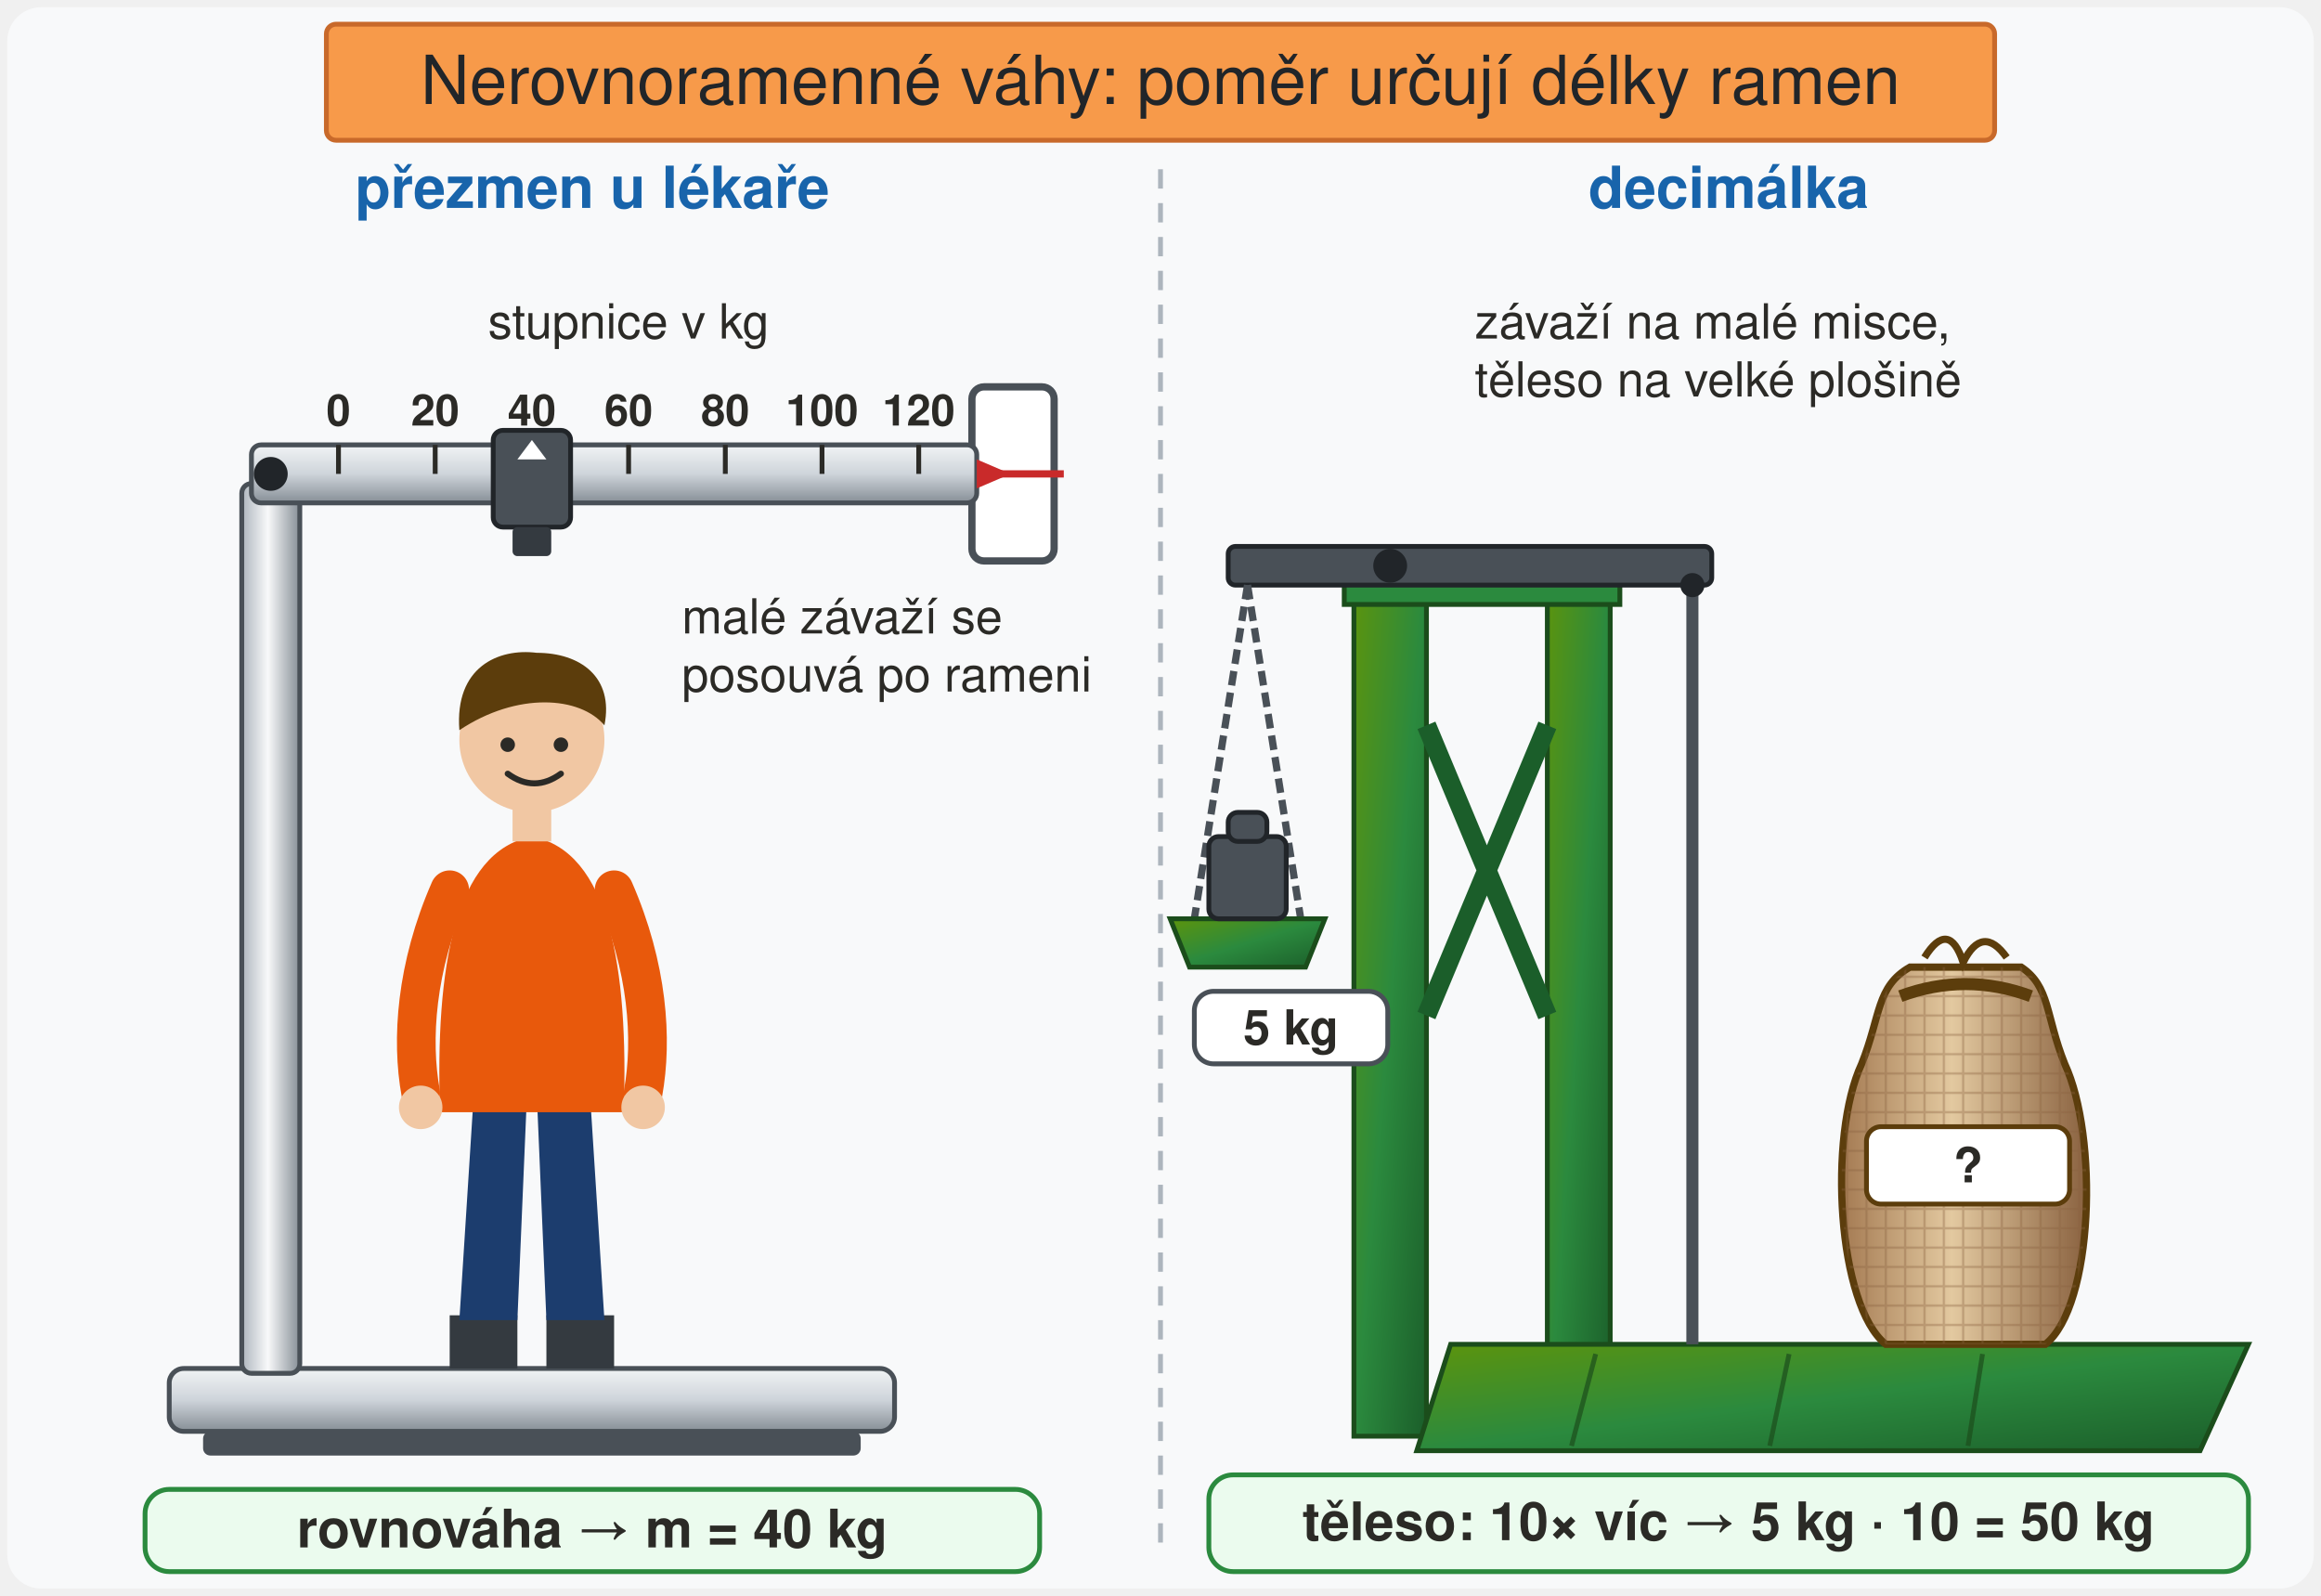
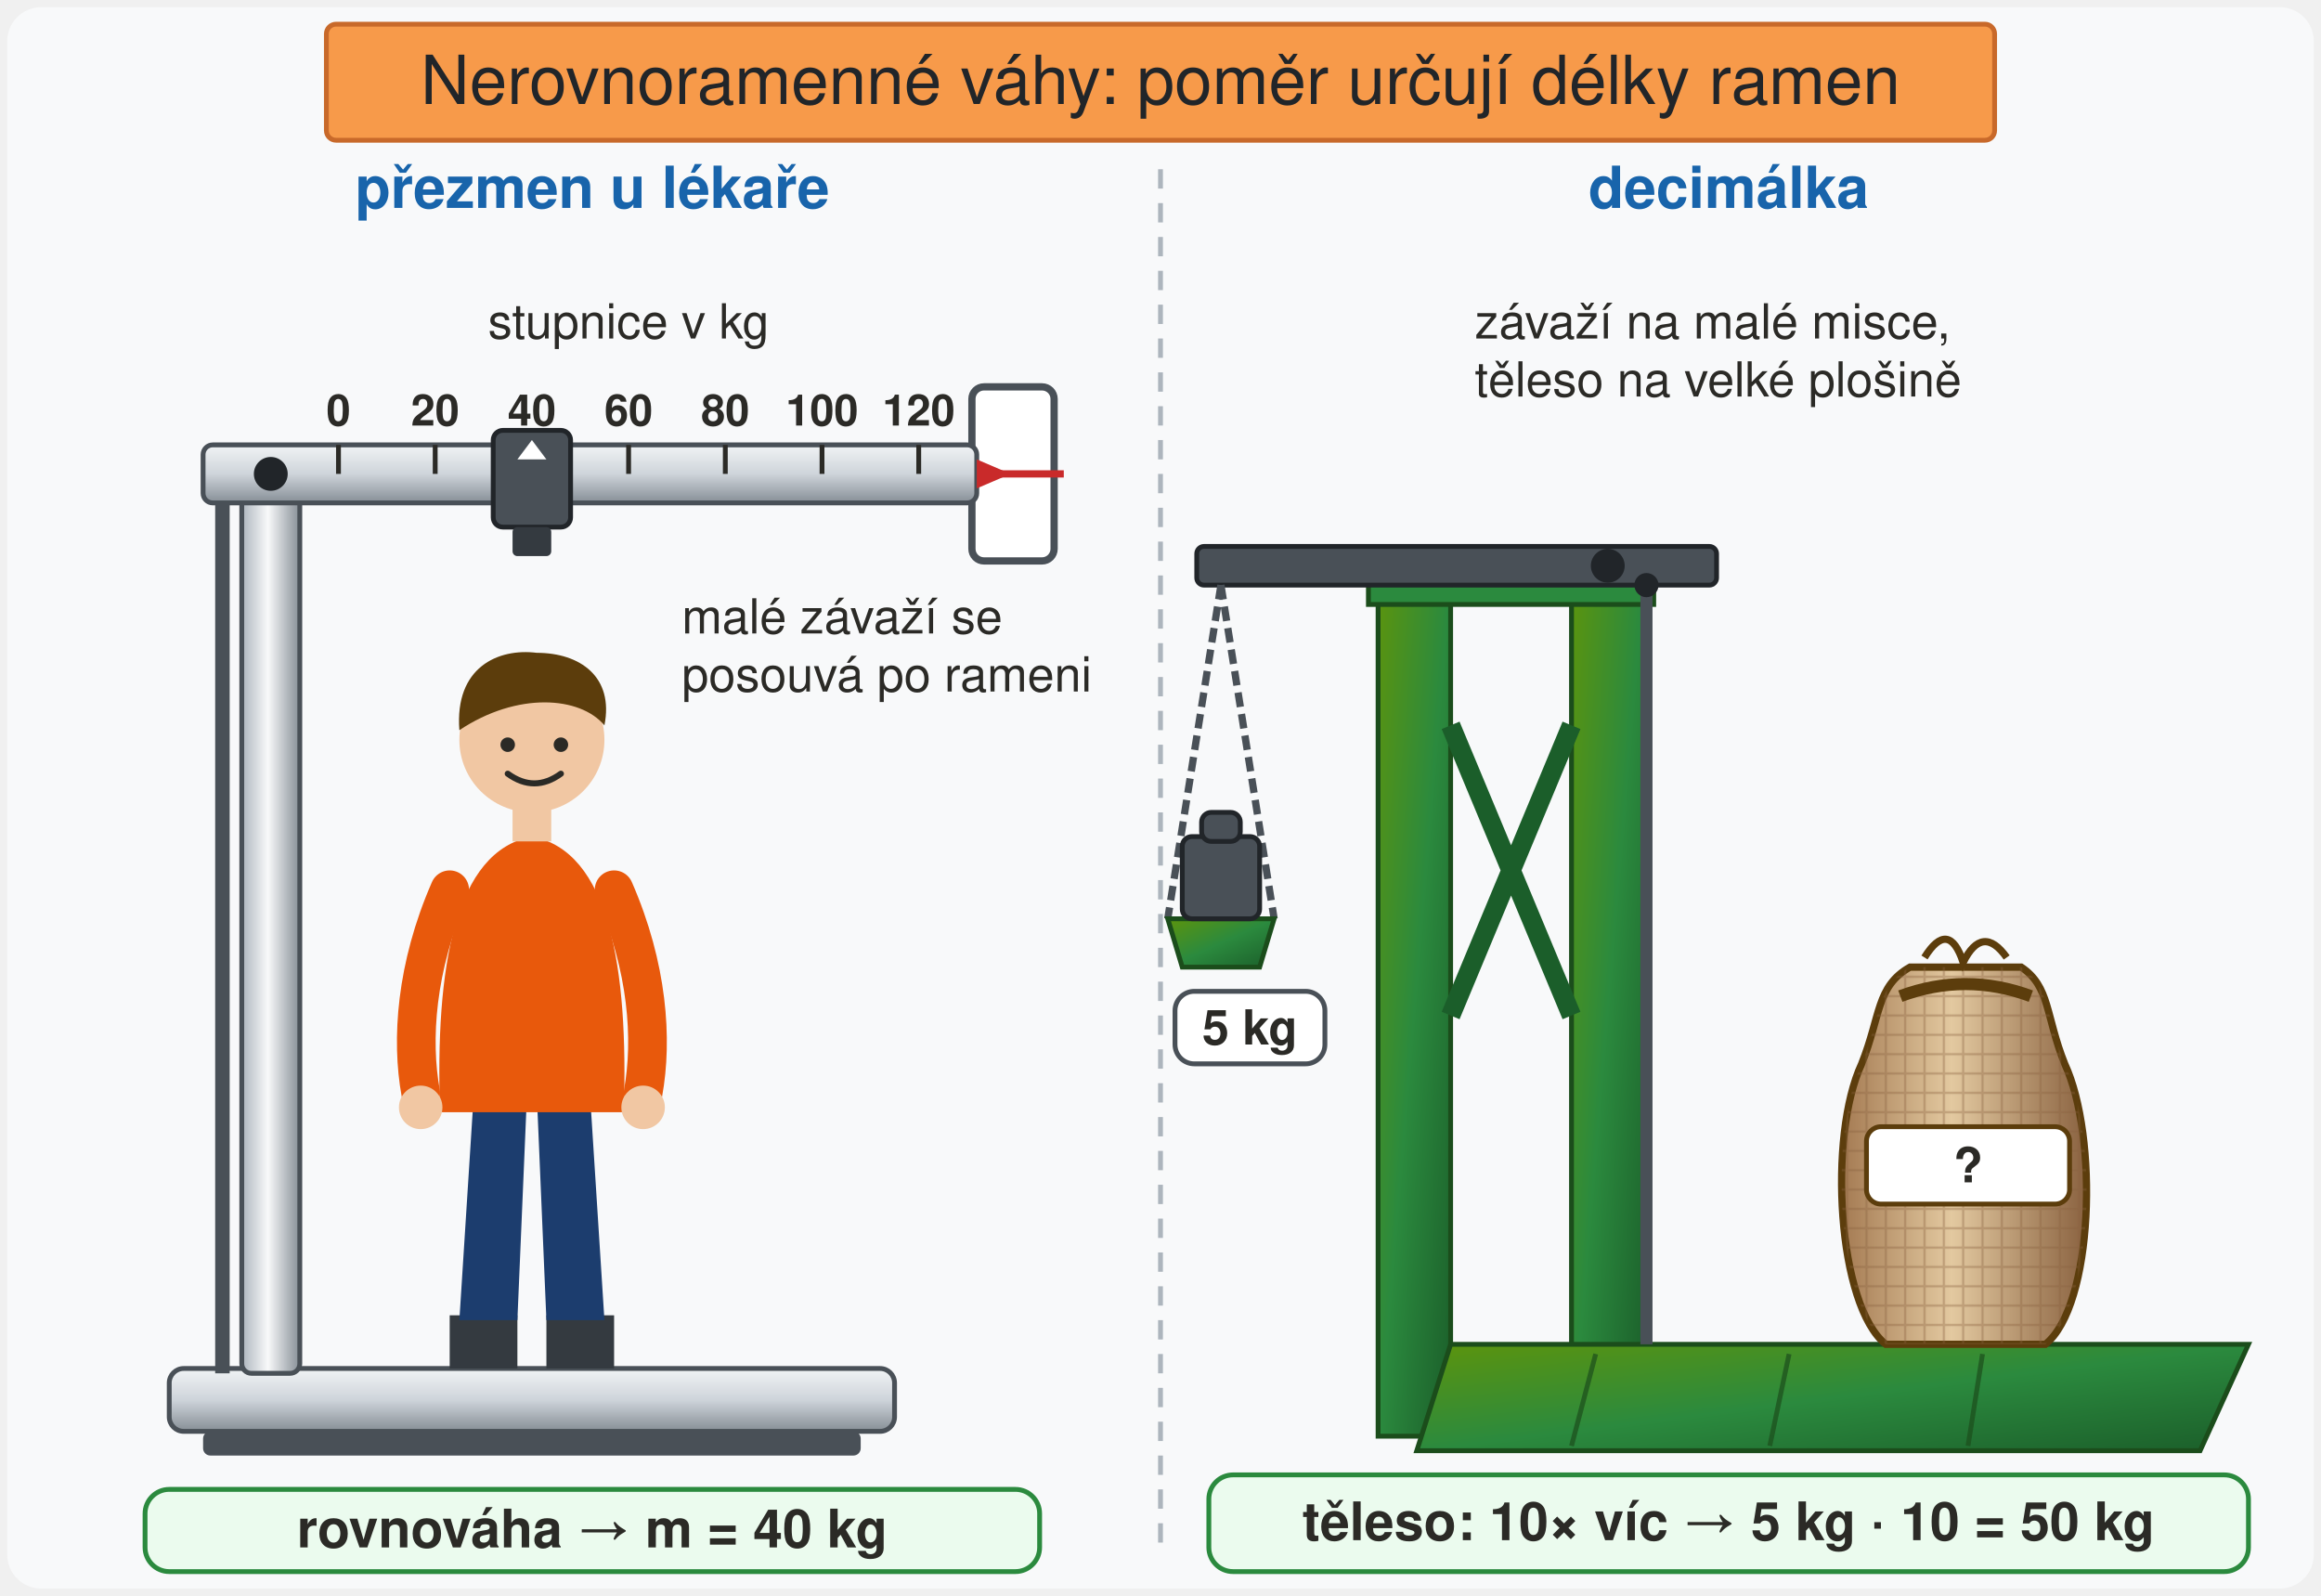
<svg xmlns="http://www.w3.org/2000/svg" xml:space="preserve" viewBox="0 0 960 660" font-family="'Segoe UI', Helvetica, Arial, sans-serif" role="img" aria-label="Nerovnoramenné váhy. Vlevo přezmen u lékaře: žák stojí na plošině, po rameni se stupnicí 0 až 120 kg se posouvá malé závaží. Konec ramene je nejdřív nahoře, když závaží dojede ke 40 kg, rameno se srovná: rovnováha, m = 40 kg. Vpravo zelená dřevěná decimálka: na velké plošině leží pytel brambor, na malé misce na konci ramene závaží 5 kg. Těleso má 10krát větší hmotnost než závaží: 5 kg krát 10 = 50 kg.">
  <style>
/* Přezmen (10 s, smyčka). Bez animace (prefers-reduced-motion) zůstává koncový stav z atributů: závaží na 40 kg, rameno vodorovně. */
.rameno { transform-box: view-box; transform-origin: 112px 196px; animation: rameno 10s infinite; }
.jezdec { animation: jezdec 10s infinite; }
.vysl4 { animation: vysl4 10s infinite; }
@keyframes rameno { 0%, 42% { transform: rotate(-5deg); } 50%, 90% { transform: rotate(0deg); } 96%, 100% { transform: rotate(-5deg); } }
@keyframes jezdec { 0%, 8% { transform: translateX(-80px); } 46%, 90% { transform: translateX(0px); } 96%, 100% { transform: translateX(-80px); } }
@keyframes vysl4 { 0%, 50% { opacity: 0; } 53%, 90% { opacity: 1; } 92%, 100% { opacity: 0; } }
@media (prefers-reduced-motion: reduce) { .rameno, .jezdec, .vysl4 { animation: none; } }
</style>
  <defs>
    <linearGradient id="kov04" x1="0" y1="0" x2="0" y2="1">
      <stop offset="0" stop-color="#f1f3f5" />
      <stop offset="0.5" stop-color="#ced4da" />
      <stop offset="1" stop-color="#868e96" />
    </linearGradient>
    <linearGradient id="kovH04" x1="0" y1="0" x2="1" y2="0">
      <stop offset="0" stop-color="#adb5bd" />
      <stop offset="0.45" stop-color="#f8f9fa" />
      <stop offset="1" stop-color="#868e96" />
    </linearGradient>
    <linearGradient id="zel04" x1="0" y1="0" x2="1" y2="1">
      <stop offset="0" stop-color="#5c940d" />
      <stop offset="0.5" stop-color="#2b8a3e" />
      <stop offset="1" stop-color="#1b5e2a" />
    </linearGradient>
    <linearGradient id="pytel04" x1="0" y1="0" x2="1" y2="0">
      <stop offset="0" stop-color="#a47a52" />
      <stop offset="0.45" stop-color="#e3c9a0" />
      <stop offset="1" stop-color="#8a6240" />
    </linearGradient>
    <pattern id="juta04" width="8" height="8" patternUnits="userSpaceOnUse">
      <path d="M0,4 L8,4 M4,0 L4,8" stroke="#8a6240" stroke-width="1" opacity="0.35" />
    </pattern>
  </defs>
  <rect x="3" y="3" width="954" height="654" rx="14" fill="#f8f9fa" />
  <rect x="135" y="10" width="690" height="48" rx="4" fill="#f79a4a" stroke="#c8692a" stroke-width="2" />
  <text x="480" y="43" font-size="28" fill="#212529" text-anchor="middle">Nerovnoramenné váhy: poměr určují délky ramen</text>
  <line x1="480" y1="70" x2="480" y2="640" stroke="#adb5bd" stroke-width="2" stroke-dasharray="8 6" />
  <text x="245" y="86" font-size="24" font-weight="bold" fill="#1864ab" text-anchor="middle">přezmen u lékaře</text>
  <text x="715" y="86" font-size="24" font-weight="bold" fill="#1864ab" text-anchor="middle">decimálka</text>
  <rect x="70" y="566" width="300" height="26" rx="6" fill="url(#kov04)" stroke="#495057" stroke-width="2" />
  <rect x="84" y="592" width="272" height="10" rx="3" fill="#495057" />
  <rect x="100" y="200" width="24" height="368" rx="4" fill="url(#kovH04)" stroke="#495057" stroke-width="2" />
  <rect x="402" y="160" width="34" height="72" rx="5" fill="#ffffff" stroke="#495057" stroke-width="3" />
  <line x1="398" y1="196" x2="440" y2="196" stroke="#c92a2a" stroke-width="3" />
+   <rect x="89" y="206" width="6" height="362" fill="#495057" />
  <g>
    <path d="M186,566 L186,544 L214,544 L214,566 Z M226,566 L226,544 L254,544 L254,566 Z" fill="#343a40" />
    <path d="M190,546 L196,452 L218,452 L214,546 Z M226,546 L222,452 L244,452 L250,546 Z" fill="#1c3d6e" />
    <path d="M182,460 C180,400 188,352 220,346 C252,352 260,400 258,460 Z" fill="#e8590c" />
    <path d="M186,368 C172,400 170,430 174,452" fill="none" stroke="#e8590c" stroke-width="16" stroke-linecap="round" />
    <path d="M254,368 C268,400 270,430 266,452" fill="none" stroke="#e8590c" stroke-width="16" stroke-linecap="round" />
    <circle cx="174" cy="458" r="9" fill="#f1c7a3" />
    <circle cx="266" cy="458" r="9" fill="#f1c7a3" />
    <rect x="212" y="330" width="16" height="18" fill="#f1c7a3" />
    <circle cx="220" cy="306" r="30" fill="#f1c7a3" />
    <path d="M190,302 C188,276 206,268 222,270 C240,270 254,280 250,300 C240,288 214,286 190,302 Z" fill="#5c3d0c" />
    <circle cx="210" cy="308" r="3" fill="#2b2a26" />
    <circle cx="232" cy="308" r="3" fill="#2b2a26" />
    <path d="M210,320 Q221,328 232,320" fill="none" stroke="#2b2a26" stroke-width="2.5" stroke-linecap="round" />
  </g>
  <g class="rameno">
-     <rect x="104" y="184" width="300" height="24" rx="4" fill="url(#kov04)" stroke="#495057" stroke-width="2" />
+     <rect x="84" y="184" width="320" height="24" rx="4" fill="url(#kov04)" stroke="#495057" stroke-width="2" />
    <path d="M404,190 L418,196 L404,202 Z" fill="#c92a2a" />
    <g stroke="#2b2a26" stroke-width="2">
      <line x1="140" y1="184" x2="140" y2="196" />
      <line x1="180" y1="184" x2="180" y2="196" />
      <line x1="220" y1="184" x2="220" y2="196" />
      <line x1="260" y1="184" x2="260" y2="196" />
      <line x1="300" y1="184" x2="300" y2="196" />
      <line x1="340" y1="184" x2="340" y2="196" />
      <line x1="380" y1="184" x2="380" y2="196" />
    </g>
    <g font-size="18" font-weight="bold" fill="#2b2a26" text-anchor="middle">
      <text x="140" y="176">0</text>
      <text x="180" y="176">20</text>
      <text x="220" y="176">40</text>
      <text x="260" y="176">60</text>
      <text x="300" y="176">80</text>
      <text x="340" y="176">100</text>
      <text x="380" y="176">120</text>
    </g>
    <g class="jezdec">
      <rect x="204" y="178" width="32" height="40" rx="4" fill="#495057" stroke="#212529" stroke-width="2" />
      <path d="M220,182 L214,190 L226,190 Z" fill="#ffffff" />
      <rect x="212" y="218" width="16" height="12" rx="2" fill="#343a40" />
    </g>
  </g>
  <circle cx="112" cy="196" r="7" fill="#212529" />
  <text x="260" y="140" font-size="20" fill="#2b2a26" text-anchor="middle">stupnice v kg</text>
  <g font-size="20" fill="#2b2a26">
    <text x="282" y="262">malé závaží se</text>
    <text x="282" y="286">posouvá po rameni</text>
  </g>
  <g class="vysl4">
    <rect x="60" y="616" width="370" height="34" rx="10" fill="#ebfbee" stroke="#2b8a3e" stroke-width="2" />
    <text x="245" y="640" font-size="22" font-weight="bold" fill="#2b2a26" text-anchor="middle">rovnováha → m = 40 kg</text>
  </g>
-   <path d="M560,594 L560,236 L590,236 L590,594 Z" fill="url(#zel04)" stroke="#1b4d1b" stroke-width="2" />
-   <path d="M640,594 L640,236 L666,236 L666,594 Z" fill="url(#zel04)" stroke="#1b4d1b" stroke-width="2" />
-   <rect x="556" y="236" width="114" height="14" fill="#2b8a3e" stroke="#1b4d1b" stroke-width="2" />
-   <path d="M590,300 L640,420 M640,300 L590,420" stroke="#1b5e2a" stroke-width="8" />
+   <path d="M570,594 L570,236 L600,236 L600,594 Z" fill="url(#zel04)" stroke="#1b4d1b" stroke-width="2" />
+   <path d="M650,594 L650,236 L680,236 L680,594 Z" fill="url(#zel04)" stroke="#1b4d1b" stroke-width="2" />
+   <rect x="566" y="236" width="118" height="14" fill="#2b8a3e" stroke="#1b4d1b" stroke-width="2" />
+   <path d="M600,300 L650,420 M650,300 L600,420" stroke="#1b5e2a" stroke-width="8" />
  <path d="M600,556 L930,556 L910,600 L586,600 Z" fill="url(#zel04)" stroke="#1b4d1b" stroke-width="2" />
  <g stroke="#1b4d1b" stroke-width="2" opacity="0.7">
    <line x1="660" y1="560" x2="650" y2="598" />
    <line x1="740" y1="560" x2="732" y2="598" />
    <line x1="820" y1="560" x2="814" y2="598" />
  </g>
-   <rect x="508" y="226" width="200" height="16" rx="3" fill="#495057" stroke="#212529" stroke-width="2" />
-   <circle cx="575" cy="234" r="7" fill="#212529" />
-   <line x1="700" y1="242" x2="700" y2="556" stroke="#495057" stroke-width="5" />
-   <circle cx="700" cy="242" r="5" fill="#212529" />
+   <rect x="495" y="226" width="215" height="16" rx="3" fill="#495057" stroke="#212529" stroke-width="2" />
+   <circle cx="665" cy="234" r="7" fill="#212529" />
+   <line x1="681" y1="242" x2="681" y2="556" stroke="#495057" stroke-width="5" />
+   <circle cx="681" cy="242" r="5" fill="#212529" />
  <g stroke="#495057" stroke-width="3" stroke-dasharray="6 3">
-     <line x1="516" y1="242" x2="494" y2="380" />
-     <line x1="516" y1="242" x2="538" y2="380" />
+     <line x1="505" y1="242" x2="483" y2="380" />
+     <line x1="505" y1="242" x2="527" y2="380" />
  </g>
-   <path d="M484,380 L548,380 L540,400 L492,400 Z" fill="url(#zel04)" stroke="#1b4d1b" stroke-width="2" />
-   <rect x="500" y="346" width="32" height="34" rx="4" fill="#495057" stroke="#212529" stroke-width="2" />
-   <rect x="508" y="336" width="16" height="12" rx="4" fill="#495057" stroke="#212529" stroke-width="2" />
-   <rect x="494" y="410" width="80" height="30" rx="8" fill="#ffffff" stroke="#495057" stroke-width="2" />
-   <text x="534" y="432" font-size="20" font-weight="bold" fill="#2b2a26" text-anchor="middle">5 kg</text>
+   <path d="M483,380 L527,380 L521,400 L489,400 Z" fill="url(#zel04)" stroke="#1b4d1b" stroke-width="2" />
+   <rect x="489" y="346" width="32" height="34" rx="4" fill="#495057" stroke="#212529" stroke-width="2" />
+   <rect x="497" y="336" width="16" height="12" rx="4" fill="#495057" stroke="#212529" stroke-width="2" />
+   <rect x="486" y="410" width="62" height="30" rx="8" fill="#ffffff" stroke="#495057" stroke-width="2" />
+   <text x="517" y="432" font-size="20" font-weight="bold" fill="#2b2a26" text-anchor="middle">5 kg</text>
  <path d="M780,556 C760,540 756,470 770,440 C778,420 776,408 790,400 L836,400 C848,408 846,420 854,440 C868,470 866,540 846,556 Z" fill="url(#pytel04)" stroke="#5c3d0c" stroke-width="3" />
  <path d="M780,556 C760,540 756,470 770,440 C778,420 776,408 790,400 L836,400 C848,408 846,420 854,440 C868,470 866,540 846,556 Z" fill="url(#juta04)" />
  <path d="M786,412 Q813,402 840,412" fill="none" stroke="#5c3d0c" stroke-width="5" />
  <path d="M796,396 Q806,380 812,398 Q820,382 830,396" fill="none" stroke="#5c3d0c" stroke-width="3" />
  <rect x="772" y="466" width="84" height="32" rx="6" fill="#ffffff" stroke="#5c3d0c" stroke-width="2" />
  <text x="814" y="489" font-size="20" font-weight="bold" fill="#2b2a26" text-anchor="middle">?</text>
  <g font-size="20" fill="#2b2a26">
    <text x="610" y="140">závaží na malé misce,</text>
    <text x="610" y="164">těleso na velké plošině</text>
  </g>
  <rect x="500" y="610" width="430" height="40" rx="10" fill="#ebfbee" stroke="#2b8a3e" stroke-width="2" />
  <text x="715" y="637" font-size="22" font-weight="bold" fill="#2b2a26" text-anchor="middle">těleso: 10× víc → 5 kg · 10 = 50 kg</text>
</svg>
